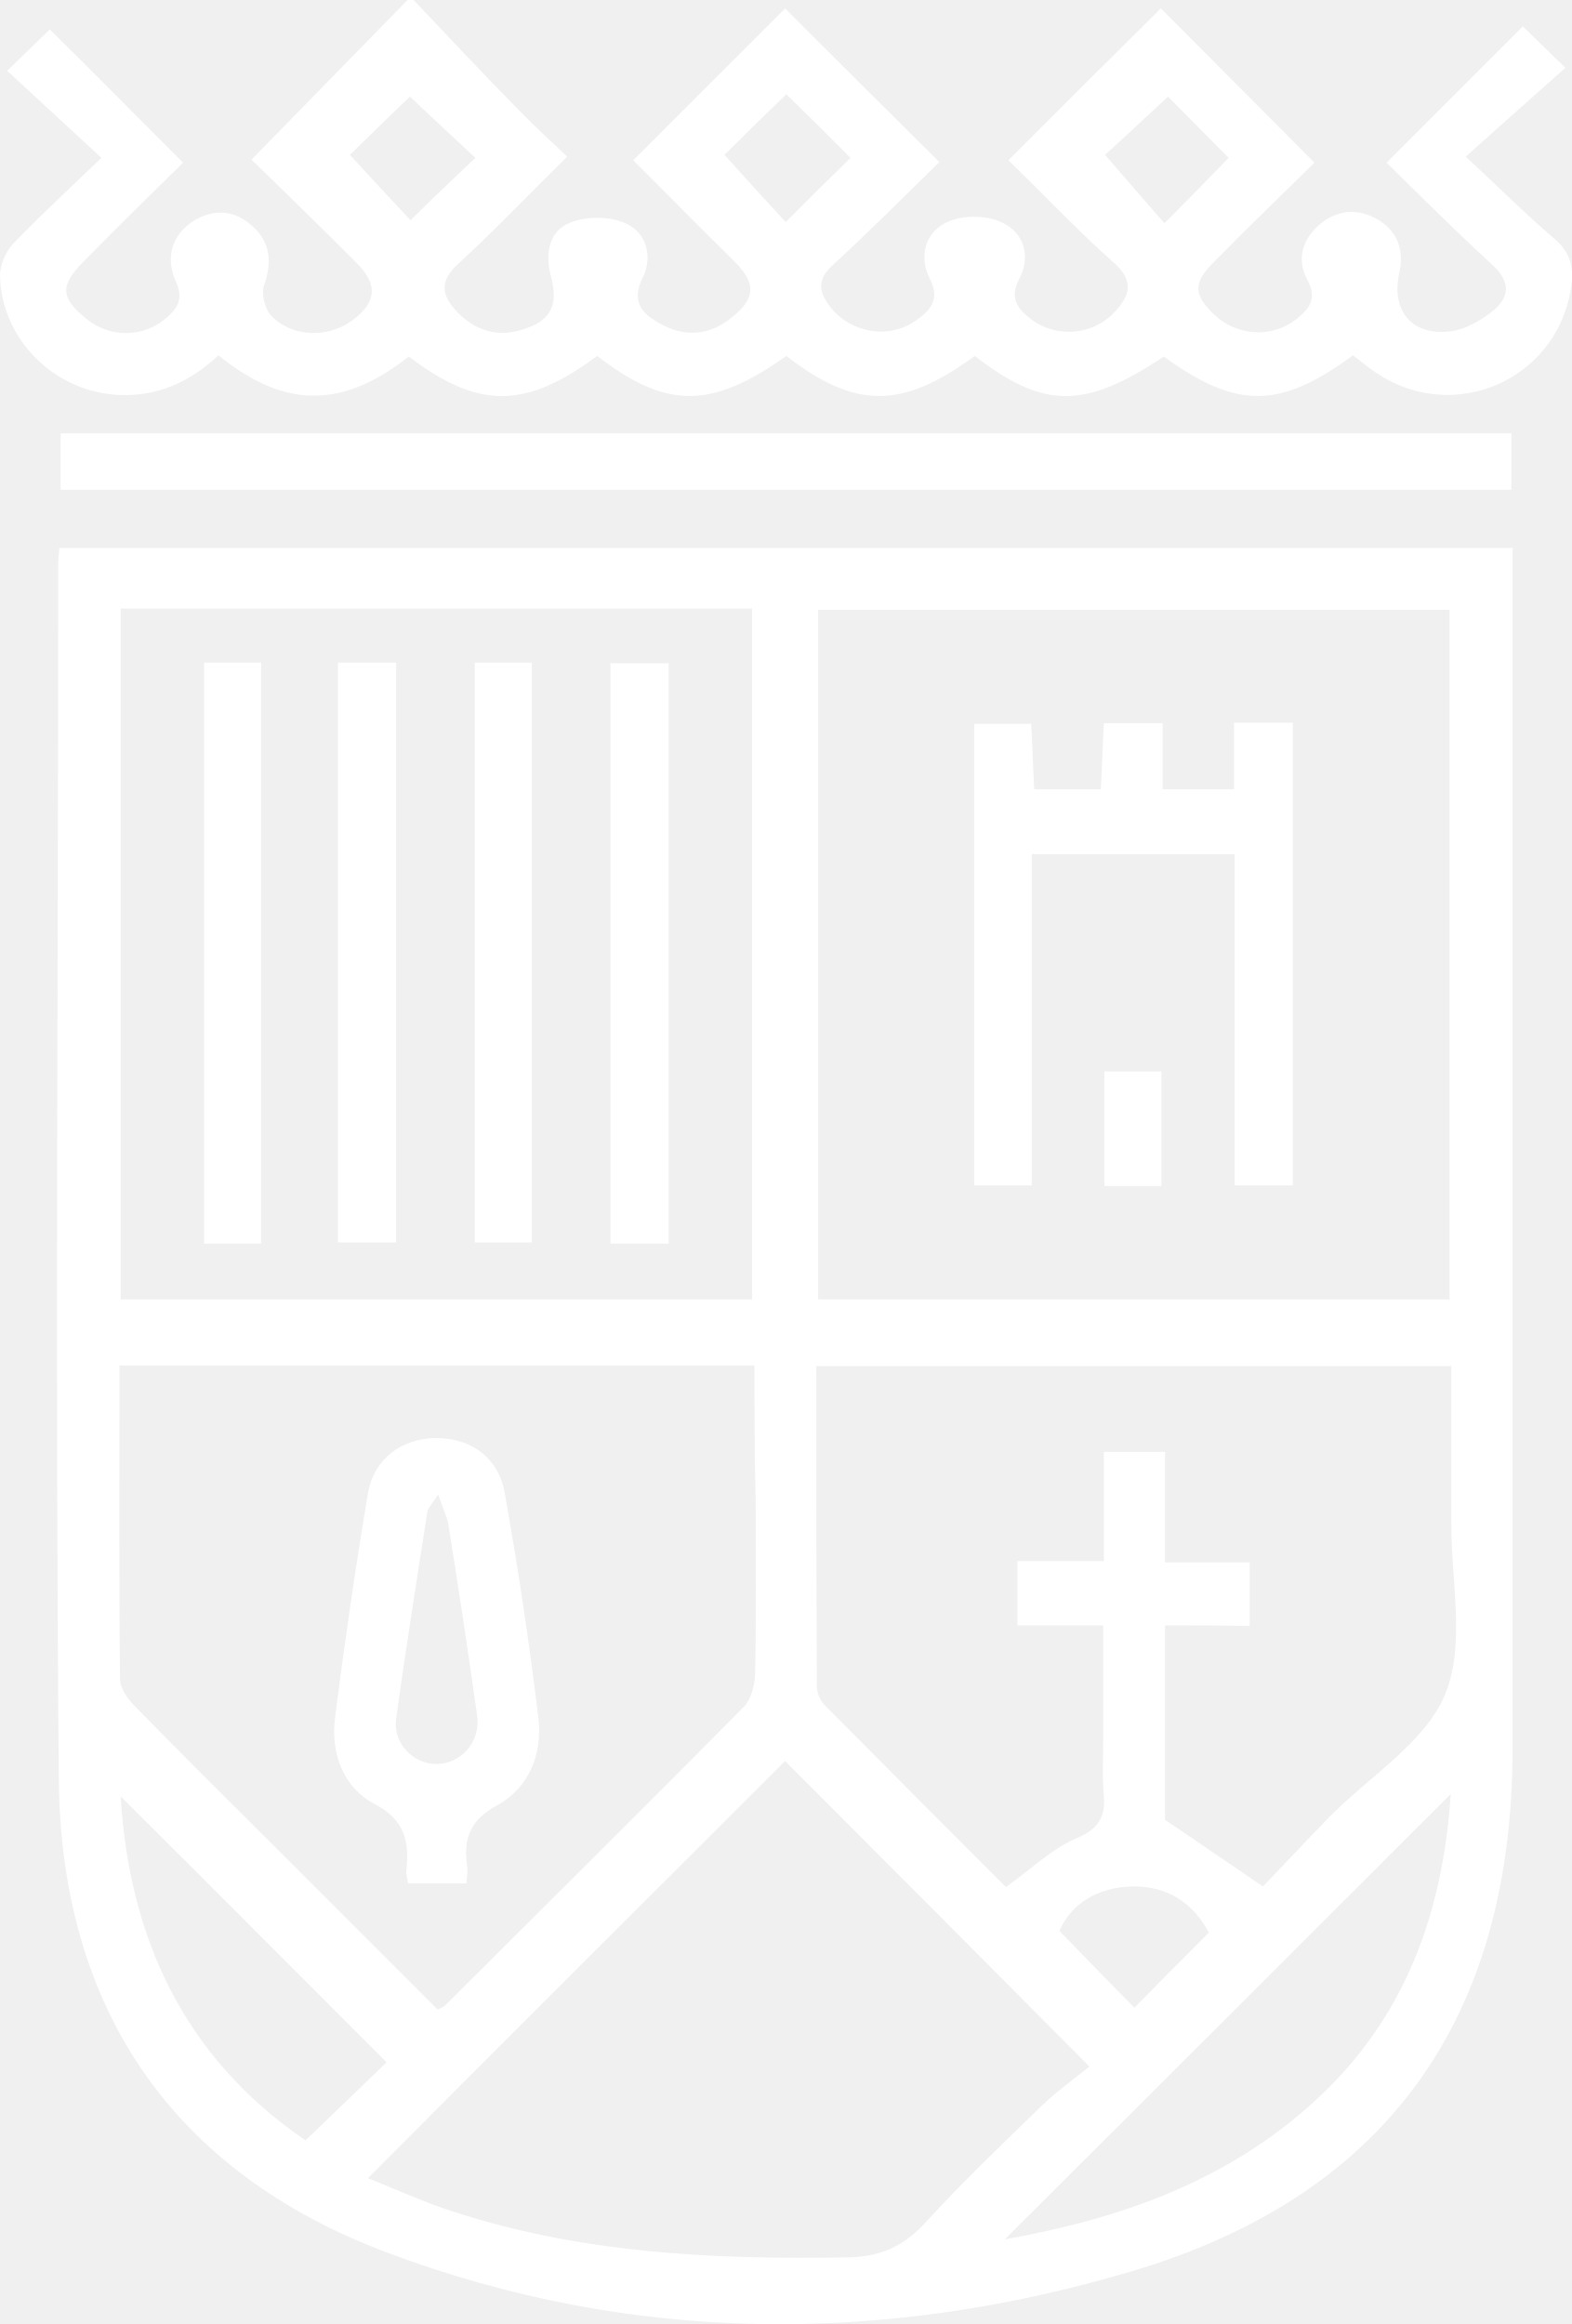
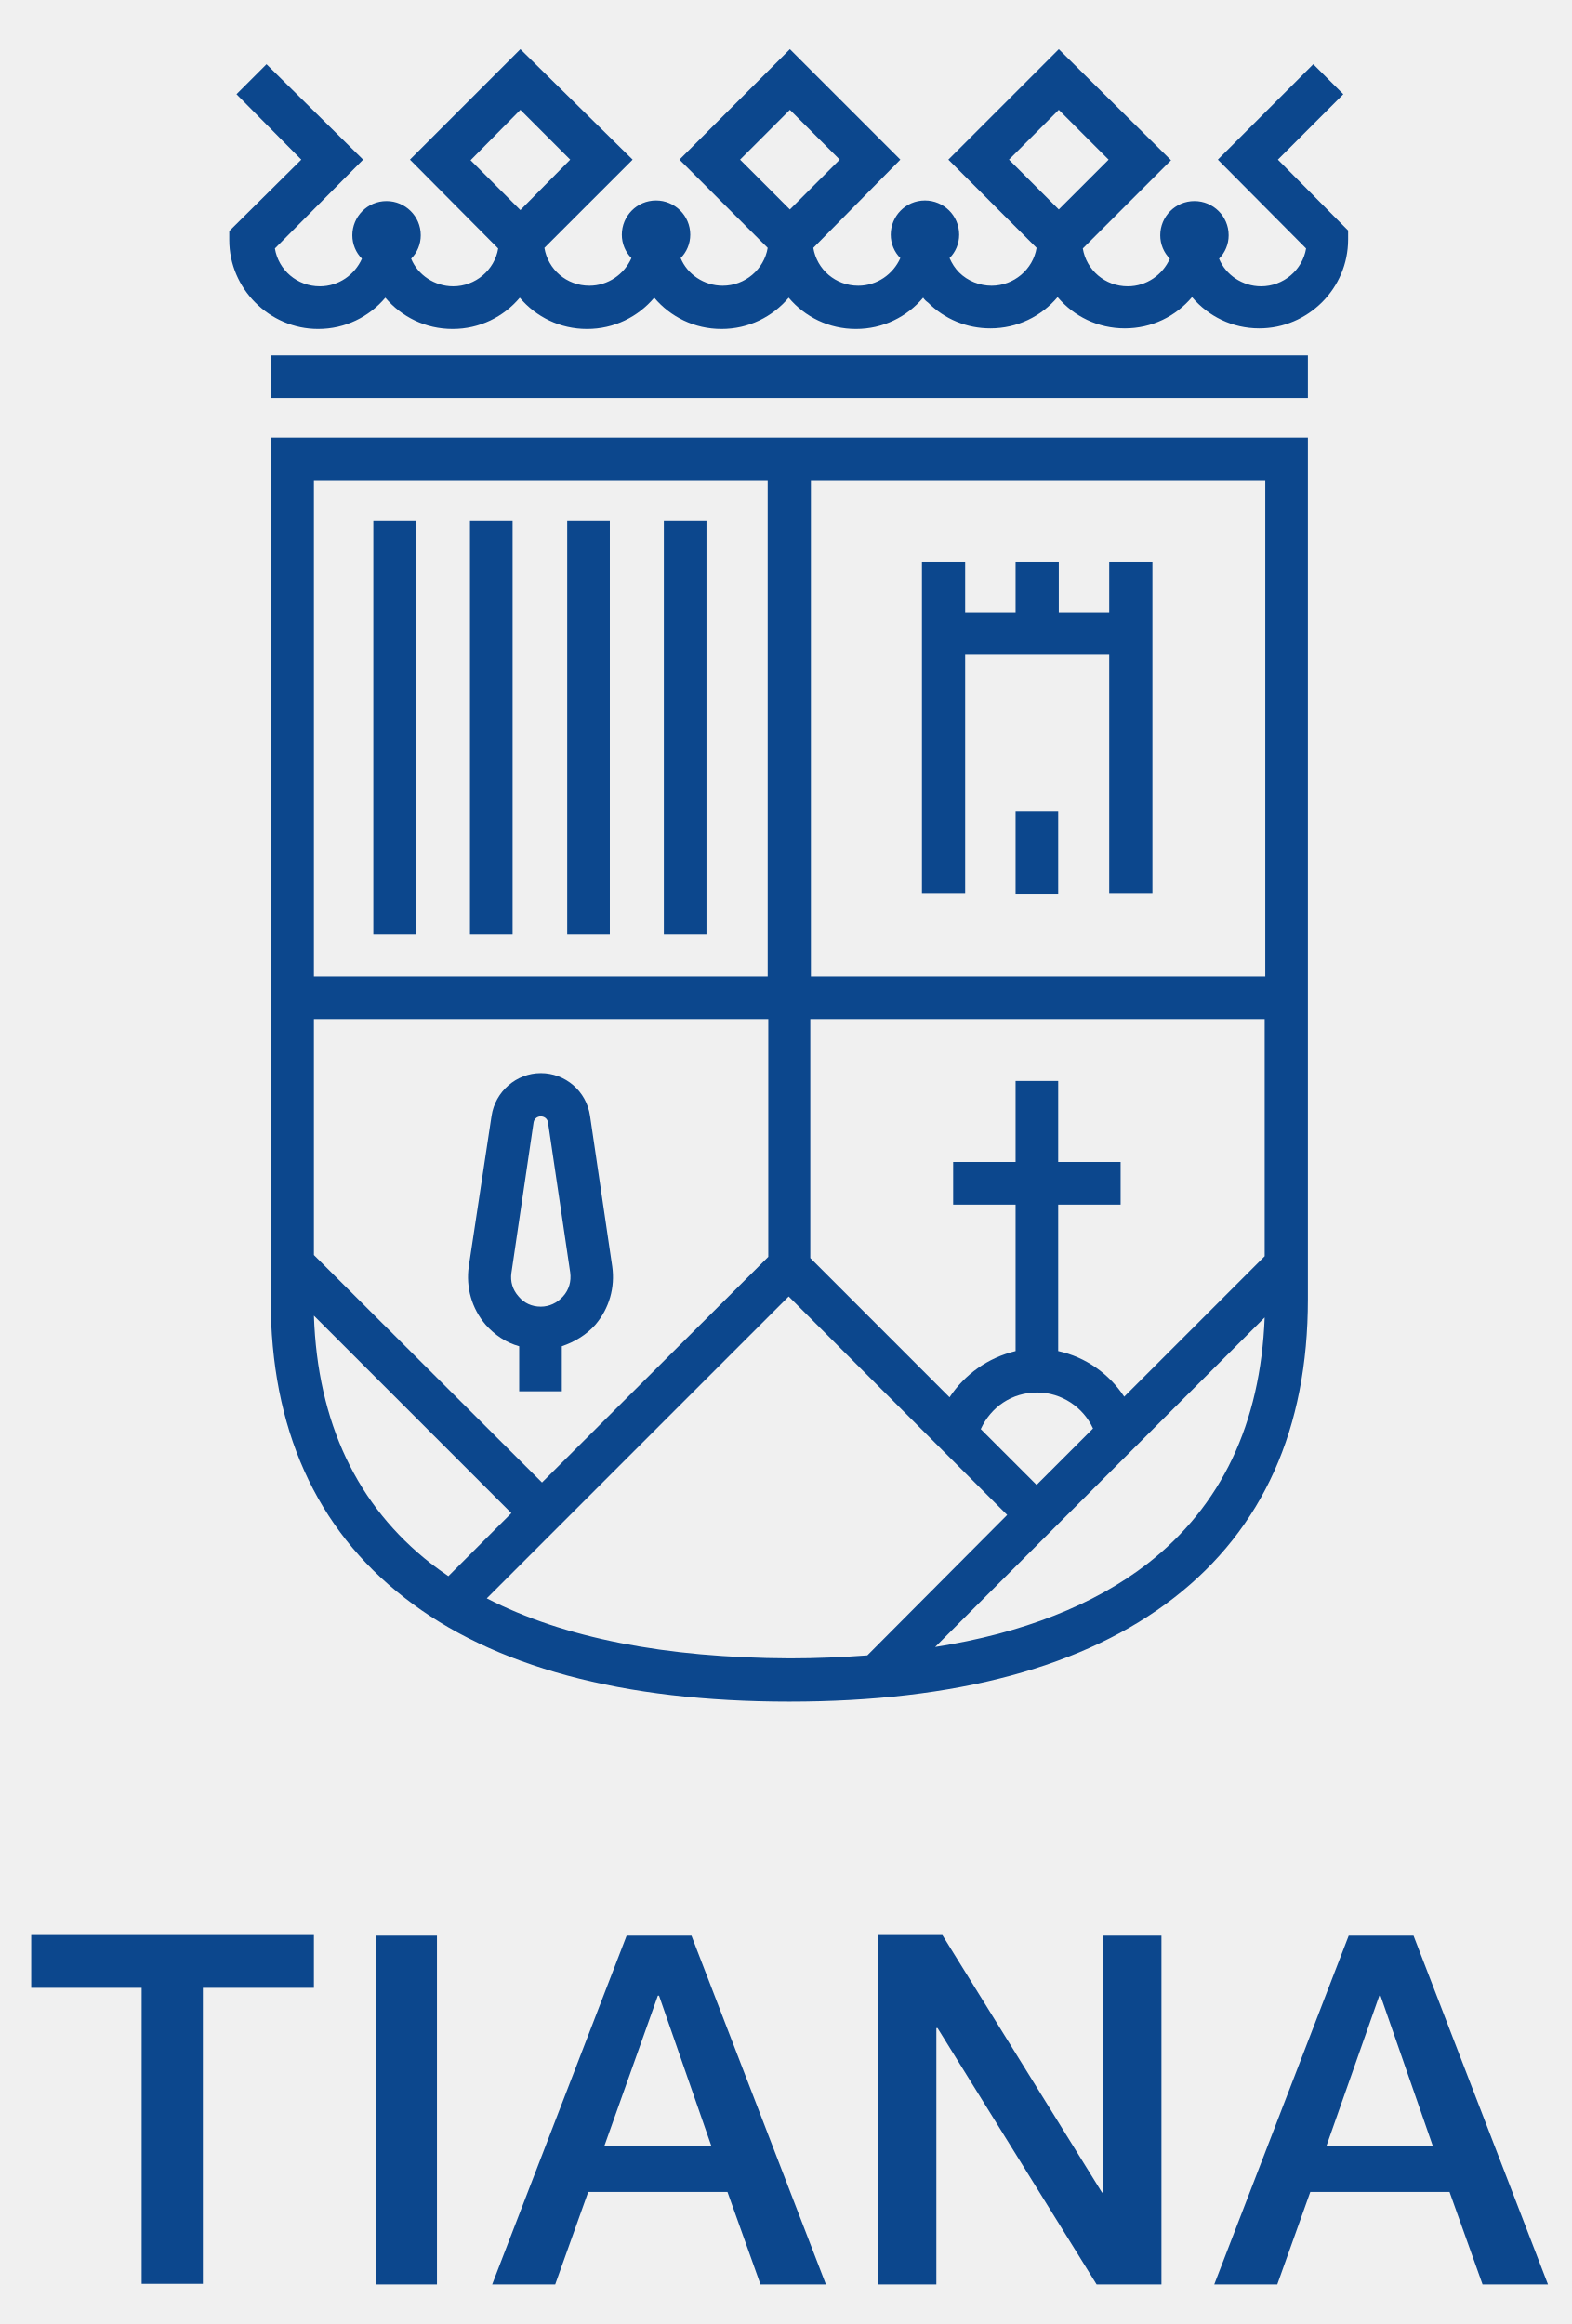
<svg xmlns="http://www.w3.org/2000/svg" version="1.1" id="Capa_1" x="0px" y="0px" viewBox="0 0 261.8 387.2" style="enable-background:new 0 0 261.8 387.2;" xml:space="preserve">
  <style type="text/css">
- 	.st0{fill:#FFFFFF;}
+ 	.st0{fill:#0C478D;}
</style>
-   <g>
-     <path class="st0" d="M68.9,0C74.6,6,80.2,12,86,17.9c2.6,2.7,5.4,5.3,8.5,8.2c-6.4,6.3-12.1,12.3-18.2,17.9c-3.2,2.9-2.7,5.3-0.1,8   c3.1,3.2,6.8,4.2,10.9,2.9c4.6-1.4,6-4,4.7-8.8c-1-3.8-0.4-7.6,3.2-9c2.7-1.1,6.6-1.1,9.2,0.1c3.5,1.5,4.6,5.6,2.9,9   c-2.3,4.6,0.5,6.5,3.6,8.1c3.9,1.9,7.8,1.4,11.2-1.4c4-3.2,4.1-5.7,0.5-9.3c-5.8-5.7-11.5-11.5-16.9-16.9   c8.8-8.8,17.2-17.2,25.3-25.3c8.1,8.1,16.7,16.7,25.7,25.6c-5.6,5.5-11.6,11.5-17.8,17.2c-2.6,2.4-2.3,4.4-0.4,6.9   c3.4,4.4,9.8,5.5,14.3,2.3c2.4-1.7,4.1-3.5,2.3-7c-1.9-3.7-0.7-7.8,2.9-9.4c2.6-1.2,6.6-1.2,9.2,0.1c3.6,1.7,4.8,5.6,2.8,9.4   c-1.7,3.2-0.2,5,2,6.7c4.1,3.1,10.1,2.7,13.7-1c2.6-2.7,3.7-5.2,0.1-8.4c-6.2-5.5-11.9-11.6-17.6-17.1c8.8-8.8,17.3-17.3,25.4-25.3   c8.2,8.2,16.7,16.8,25.6,25.7c-5.2,5.1-11,10.7-16.7,16.5c-3.6,3.5-3.5,5.6,0.2,9c3.7,3.4,9.4,3.7,13.3,0.7c2.2-1.7,3.8-3.4,2-6.7   c-1.9-3.5-0.7-7,2.3-9.4c3-2.4,6.5-2.5,9.8-0.4c3.2,2.1,4,5.2,3.2,8.8c-1.3,6.2,2.1,10.4,8.6,9.6c2.4-0.3,5-1.8,6.9-3.3   c2.9-2.3,3.2-4.9,0-7.8c-6.1-5.6-12-11.5-17.6-17c7.9-7.9,15.3-15.3,22.7-22.7c1.9,1.8,4.1,4,7.1,6.9c-5.4,4.8-10.6,9.4-16.6,14.8   c5.6,5.2,10,9.6,14.8,13.7c2.8,2.4,3.3,5.1,2.7,8.4c-2.5,15.2-19.5,22.5-32.3,14c-1.4-0.9-2.6-2-4-3c-12.2,9-19.4,9-31.5,0.2   c-13.2,8.8-20,8.8-31.5-0.1c-12.1,8.9-19.9,8.9-31.4,0c-12.5,8.9-20,8.9-31.5,0c-12,8.9-19.8,8.9-31.4,0.1   C56,69,46.3,67.2,36.4,59.2c-4.6,4.3-10,6.9-16.5,6.6C9.2,65.4,0.2,56.6,0,45.9c0-1.7,0.9-3.9,2.1-5.2c4.6-4.8,9.5-9.3,14.8-14.4   c-5.5-5.1-10.6-9.8-15.7-14.5c3.1-3,5.3-5.2,7.1-6.9c7.1,7,14.4,14.4,22.2,22.2c-5.1,5-10.9,10.7-16.6,16.5c-4,4-3.8,6.1,0.6,9.6   c4,3.2,9.6,3,13.3-0.3c1.8-1.6,2.8-3.1,1.5-6c-1.6-3.5-1-7.3,2.5-9.8c3.2-2.2,6.7-2.3,9.7,0.1c3.4,2.7,4,6.1,2.5,10.3   c-0.5,1.4,0.1,3.9,1.1,5c3.3,3.6,9.2,3.9,13.3,1.1c4.4-3.1,4.7-6.2,0.9-9.9C53.7,38.1,48,32.5,41.9,26.6C50.8,17.5,59.3,8.8,67.9,0   C68.2,0,68.5,0,68.9,0z M204.7,26.3c-3.8-3.8-7.3-7.4-10.1-10.2c-3.8,3.5-7.6,7.1-10.5,9.7c3.2,3.7,6.5,7.5,9.9,11.4   C197.7,33.5,201.1,30,204.7,26.3z M120.7,25.8c3.4,3.8,6.8,7.5,10.2,11.2c3.7-3.7,7.3-7.3,10.8-10.7c-3.6-3.6-7.2-7.2-10.7-10.6   C127.6,19,123.9,22.6,120.7,25.8z M79.2,26.3c-3.9-3.6-7.6-7.1-10.9-10.2c-3.5,3.3-7.2,7-10,9.7c3.4,3.7,6.8,7.4,10.1,10.9   C71.8,33.3,75.4,29.9,79.2,26.3z" />
-     <path class="st0" d="M9.9,91.3c80.8,0,161.2,0,242.1,0c0,2.4,0,4.5,0,6.6c0,64.5,0,129,0,193.4c0,44.7-20.7,74.4-63.4,87.1   c-41.4,12.3-83.4,12.2-124.1-3.1c-35.7-13.4-54.3-40.6-54.7-78.7C9.2,229,9.7,161.3,9.7,93.7C9.7,93,9.8,92.4,9.9,91.3z    M136.3,216.5c35.5,0,70.4,0,105.2,0c0-38.6,0-76.8,0-114.9c-35.3,0-70.2,0-105.2,0C136.3,140,136.3,178.1,136.3,216.5z    M20.1,216.5c35.3,0,70.2,0,105.2,0c0-38.5,0-76.7,0-115.1c-35.2,0-70.1,0-105.2,0C20.1,139.9,20.1,178,20.1,216.5z M194.1,270.8   c0,11.8,0,22.7,0,32.4c5.8,3.9,10.7,7.3,16.3,11.1c3.3-3.4,7.2-7.6,11.1-11.6c6.7-6.8,16-12.4,19.3-20.5c3.4-8.3,0.9-19,1-28.7   c0-8.6,0-17.2,0-25.9c-35.5,0-70.5,0-105.8,0c0,18.1,0,35.7,0.1,53.4c0,1,0.5,2.3,1.3,3.1c10.2,10.3,20.4,20.5,30.2,30.3   c4.1-2.9,7.5-6.3,11.7-8.1c3.8-1.6,4.9-3.6,4.6-7.3c-0.3-2.8-0.1-5.7-0.1-8.5c0-6.4,0-12.9,0-19.7c-5.2,0-9.7,0-14.3,0   c0-3.7,0-6.9,0-10.7c4.9,0,9.4,0,14.4,0c0-6.4,0-12.2,0-18.2c3.5,0,6.6,0,10.2,0c0,6.2,0,12.1,0,18.4c4.9,0,9.4,0,14.1,0   c0,3.7,0,6.9,0,10.6C203.3,270.8,198.9,270.8,194.1,270.8z M125.7,227.5c-35.8,0-70.7,0-105.8,0c0,17.7-0.1,35,0.1,52.3   c0,1.5,1.3,3.3,2.5,4.5c7.4,7.6,15,15.1,22.6,22.7c9.3,9.3,18.6,18.6,27.8,27.8c0.6-0.3,1-0.4,1.2-0.6   c16.6-16.6,33.3-33.1,49.8-49.8c1.2-1.2,1.8-3.5,1.9-5.3c0.2-9.7,0.1-19.3,0.1-29C125.7,242.7,125.7,235.2,125.7,227.5z    M61.3,362.9c4,1.6,8.2,3.5,12.5,5c21.9,7.5,44.6,8.6,67.5,8.2c5.2-0.1,9-1.7,12.6-5.5c6.3-6.9,13-13.3,19.7-19.8   c2.6-2.5,5.6-4.6,7.9-6.5c-17.8-17.9-34.5-34.7-50.7-50.9C107.9,316.3,84.7,339.4,61.3,362.9z M241.7,298.9   c-24.8,24.8-49.4,49.4-74.3,74.2c19.1-3.4,37-9.6,51.7-23.1C234.1,336.3,240.4,318.7,241.7,298.9z M64.4,343.6   c-15.1-15.1-29.9-30-44.3-44.3c1.4,23.3,10.4,43.4,30.8,57.3C56,351.7,60.6,347.3,64.4,343.6z M176.5,321.7   c4.4,4.5,8.5,8.8,12.5,12.8c3.9-4,8.1-8.2,12.4-12.5c-2.6-5-7-7.8-12.7-7.7C183,314.4,178.5,317.1,176.5,321.7z" />
-     <path class="st0" d="M251.8,72.2c0,3.2,0,6.1,0,9.4c-80.4,0-160.9,0-241.7,0c0-3,0-6,0-9.4C90.6,72.2,171,72.2,251.8,72.2z" />
-     <path class="st0" d="M171.9,142.3c0,18.6,0,36.8,0,55.2c-3.3,0-6.2,0-9.6,0c0-25.4,0-51,0-76.9c2.8,0,5.9,0,9.5,0   c0.2,3.5,0.3,7.1,0.5,10.9c3.7,0,7.1,0,11.1,0c0.2-3.5,0.3-7,0.5-11c3.2,0,6.2,0,9.8,0c0,3.6,0,7.2,0,11c4.1,0,7.7,0,11.9,0   c0-3.8,0-7.3,0-11.1c3.6,0,6.5,0,9.8,0c0,25.6,0,51.2,0,77.1c-3,0-6.1,0-9.7,0c0-18.4,0-36.6,0-55.2   C194.4,142.3,183.5,142.3,171.9,142.3z" />
-     <path class="st0" d="M184,197.6c0-6.5,0-12.7,0-19.1c3.2,0,6.1,0,9.5,0c0,6.3,0,12.6,0,19.1C190.4,197.6,187.5,197.6,184,197.6z" />
-     <path class="st0" d="M111.4,207.2c-3.2,0-6.3,0-9.7,0c0-32.3,0-64.3,0-96.7c3.3,0,6.3,0,9.7,0C111.4,142.7,111.4,174.8,111.4,207.2   z" />
-     <path class="st0" d="M56.3,110.4c3.3,0,6.3,0,9.7,0c0,32.1,0,64.1,0,96.6c-3,0-6.2,0-9.7,0C56.3,174.9,56.3,143,56.3,110.4z" />
-     <path class="st0" d="M79.1,110.4c3.2,0,6.1,0,9.5,0c0,32.1,0,64.1,0,96.6c-3,0-6.2,0-9.5,0C79.1,174.8,79.1,142.7,79.1,110.4z" />
-     <path class="st0" d="M34,110.4c3.2,0,6.1,0,9.5,0c0,32.2,0,64.3,0,96.8c-3.2,0-6.2,0-9.5,0C34,174.8,34,142.8,34,110.4z" />
-     <path class="st0" d="M77.7,313.8c-3.6,0-6.5,0-9.7,0c-0.1-0.8-0.4-1.5-0.3-2.1c0.5-4.9-0.2-8.5-5.4-11.2c-5.1-2.7-7.2-8.4-6.5-14.2   c1.6-12.5,3.4-25,5.5-37.5c1-5.8,5.7-9.2,11.4-9.2c5.8,0,10.4,3.3,11.4,9.2c2.2,12.4,4.1,24.9,5.6,37.5c0.7,6-1.6,11.6-6.9,14.5   c-4.4,2.4-5.6,5.4-5,9.9C78,311.5,77.8,312.5,77.7,313.8z M73,249c-1.2,1.8-1.7,2.3-1.8,2.9c-1.8,11.5-3.6,22.9-5.2,34.4   c-0.6,4.1,2.8,7.6,6.7,7.6c4.1,0,7.4-3.7,6.8-8c-1.5-10.7-3.1-21.3-4.8-31.9C74.5,252.7,73.8,251.4,73,249z" />
-   </g>
+   <path class="st0" d="M176.4,18.3l8.3,8.3l-8.3,8.3l-8.3-8.3L176.4,18.3z M131.6,18.3l8.3,8.3l-8.3,8.3l-8.3-8.3L131.6,18.3z   M86.7,18.3l8.3,8.3L86.7,35l-8.3-8.3L86.7,18.3z M212.9,26.6l10.9-10.9l-5-5l-15.9,15.9l14.7,14.8c-0.6,3.6-3.8,6.3-7.5,6.3  c-3.1,0-5.9-1.9-7-4.6c1-1,1.6-2.4,1.6-3.9c0-3.2-2.6-5.7-5.7-5.7c-3.2,0-5.7,2.6-5.7,5.7c0,1.5,0.6,2.9,1.6,3.9  c-1.2,2.7-3.9,4.6-7,4.6c-3.8,0-6.9-2.7-7.5-6.3l14.7-14.7L176.4,8.2L158,26.6l14.7,14.7c-0.6,3.6-3.8,6.3-7.5,6.3  c-2,0-4-0.8-5.4-2.2c-0.7-0.7-1.2-1.5-1.6-2.4c1-1,1.6-2.4,1.6-3.9c0-3.2-2.6-5.7-5.7-5.7c-3.2,0-5.7,2.6-5.7,5.7  c0,1.5,0.6,2.9,1.6,3.9c-1.2,2.7-3.9,4.6-7,4.6c-3.8,0-6.9-2.7-7.5-6.3L150,26.6L131.6,8.2l-18.4,18.4l14.7,14.7  c-0.6,3.6-3.8,6.3-7.5,6.3c-3.1,0-5.9-1.9-7-4.6c1-1,1.6-2.4,1.6-3.9c0-3.2-2.6-5.7-5.7-5.7c-3.2,0-5.7,2.6-5.7,5.7  c0,1.5,0.6,2.9,1.6,3.9c-1.2,2.7-3.9,4.6-7,4.6c-3.8,0-6.9-2.7-7.5-6.3l14.7-14.7L86.7,8.2L68.3,26.6L83,41.4  c-0.6,3.6-3.8,6.3-7.5,6.3c-3.1,0-5.9-1.9-7-4.6c1-1,1.6-2.4,1.6-3.9c0-3.2-2.6-5.7-5.7-5.7c-3.2,0-5.7,2.6-5.7,5.7  c0,1.5,0.6,2.9,1.6,3.9c-1.2,2.7-3.9,4.6-7,4.6c-3.8,0-6.9-2.7-7.5-6.3l14.7-14.8L44.4,10.7l-5,5l10.8,10.9l-12,11.9V40  c0,8.1,6.7,14.8,14.8,14.8c4.5,0,8.5-2,11.2-5.2c2.7,3.2,6.7,5.2,11.2,5.2s8.5-2,11.2-5.2c2.7,3.2,6.7,5.2,11.2,5.2  c4.5,0,8.5-2,11.2-5.2c2.7,3.2,6.7,5.2,11.2,5.2c4.5,0,8.5-2,11.2-5.2c2.7,3.2,6.7,5.2,11.2,5.2s8.5-2,11.2-5.2  c0.2,0.3,0.5,0.6,0.8,0.8c2.8,2.8,6.5,4.3,10.4,4.3c4.5,0,8.5-2,11.2-5.2c2.7,3.2,6.7,5.2,11.2,5.2s8.5-2,11.2-5.2  c2.7,3.2,6.7,5.2,11.2,5.2c8.1,0,14.8-6.6,14.8-14.8v-1.5L212.9,26.6z" />
+   <rect x="45.1" y="59.2" class="st0" width="172.8" height="7.1" />
+   <rect x="62.2" y="86.7" class="st0" width="7.1" height="69" />
+   <rect x="78.3" y="86.7" class="st0" width="7.1" height="69" />
+   <rect x="94.5" y="86.7" class="st0" width="7.1" height="69" />
+   <rect x="110.6" y="86.7" class="st0" width="7.1" height="69" />
+   <path class="st0" d="M93.8,216c-1,1.1-2.3,1.7-3.7,1.7c-1.5,0-2.8-0.6-3.7-1.7c-1-1.1-1.4-2.5-1.2-3.9l3.7-25.1c0.1-0.6,0.6-1,1.2-1  c0.6,0,1.1,0.4,1.2,1L95,212C95.2,213.5,94.8,214.9,93.8,216 M102,211l-3.7-25.1c-0.6-4.1-4.1-7.1-8.2-7.1c-4.1,0-7.6,3.1-8.2,7.1  L78.1,211c-0.5,3.5,0.5,7,2.8,9.7c1.5,1.7,3.4,3,5.6,3.6v7.5h7.1v-7.5c2.1-0.7,4.1-1.9,5.6-3.6C101.5,218,102.5,214.5,102,211" />
+   <rect x="169.2" y="135.1" class="st0" width="7.1" height="13.9" />
+   <polygon class="st0" points="192,148.9 192,93.7 184.8,93.7 184.8,102 176.4,102 176.4,93.7 169.2,93.7 169.2,102 160.8,102   160.8,93.7 153.6,93.7 153.6,148.9 160.8,148.9 160.8,109.1 184.8,109.1 184.8,148.9 " />
+   <path class="st0" d="M210.8,80v82.7h-75.7V80H210.8z M127.9,80v82.7H52.3V80H127.9z M52.3,209.1v-39.3h75.7v39.6L90.3,247  L52.3,209.1z M52.3,219.2l32.9,32.9l-10.5,10.5c-1-0.7-2-1.4-2.9-2.1C59.5,250.9,52.9,237,52.3,219.2 M81.1,266.3l50.3-50.3  l36.4,36.4l-23.3,23.4c-4.1,0.3-8.4,0.5-12.9,0.5C110.8,276.2,93.9,272.9,81.1,266.3 M155.8,274.4l54.9-54.9  c-0.7,17.7-7.2,31.4-19.5,41C182.3,267.4,170.4,272.1,155.8,274.4 M172.8,232c4.1,0,7.7,2.5,9.3,6l-9.4,9.4l-9.3-9.3  C165.1,234.4,168.6,232,172.8,232 M158.2,232.8l-23.2-23.2v-39.8h75.7v39.5l-23.4,23.4c-2.5-3.8-6.4-6.6-11-7.6v-24.4l10.4,0v-7.1  h-10.4v-13.5h-7.1v13.5h-10.4v7.1h10.4v24.4C164.6,226.2,160.7,229,158.2,232.8 M217.9,72.9H45.1v143.6c0,21.4,7.5,38.2,22.3,49.7  c14.7,11.5,36.3,17.3,64.1,17.3s49.3-5.8,64.1-17.3c14.8-11.5,22.3-28.2,22.3-49.7V72.9z" />
+   <path class="st0" d="M229.8,332.5h0.2l8.7,25H221L229.8,332.5z M202.3,380.6h10.5l5.5-15.4h23.2l5.5,15.4h10.9l-22.4-58.1h-10.8  L202.3,380.6z M146.3,380.6h9.7v-42.7h0.2l26.5,42.7h10.8v-58.1h-9.7v42.8h-0.2L157,322.4h-10.7V380.6z M109.6,332.5h0.2l8.7,25  h-17.8L109.6,332.5z M82,380.6h10.5l5.5-15.4h23.2l5.5,15.4h10.9l-22.4-58.1h-10.8L82,380.6z M62.6,380.6h10.2v-58.1H62.6V380.6z   M5.2,331.2h18.4v49.3h10.2v-49.3h18.5v-8.8H5.2V331.2z" />
</svg>
